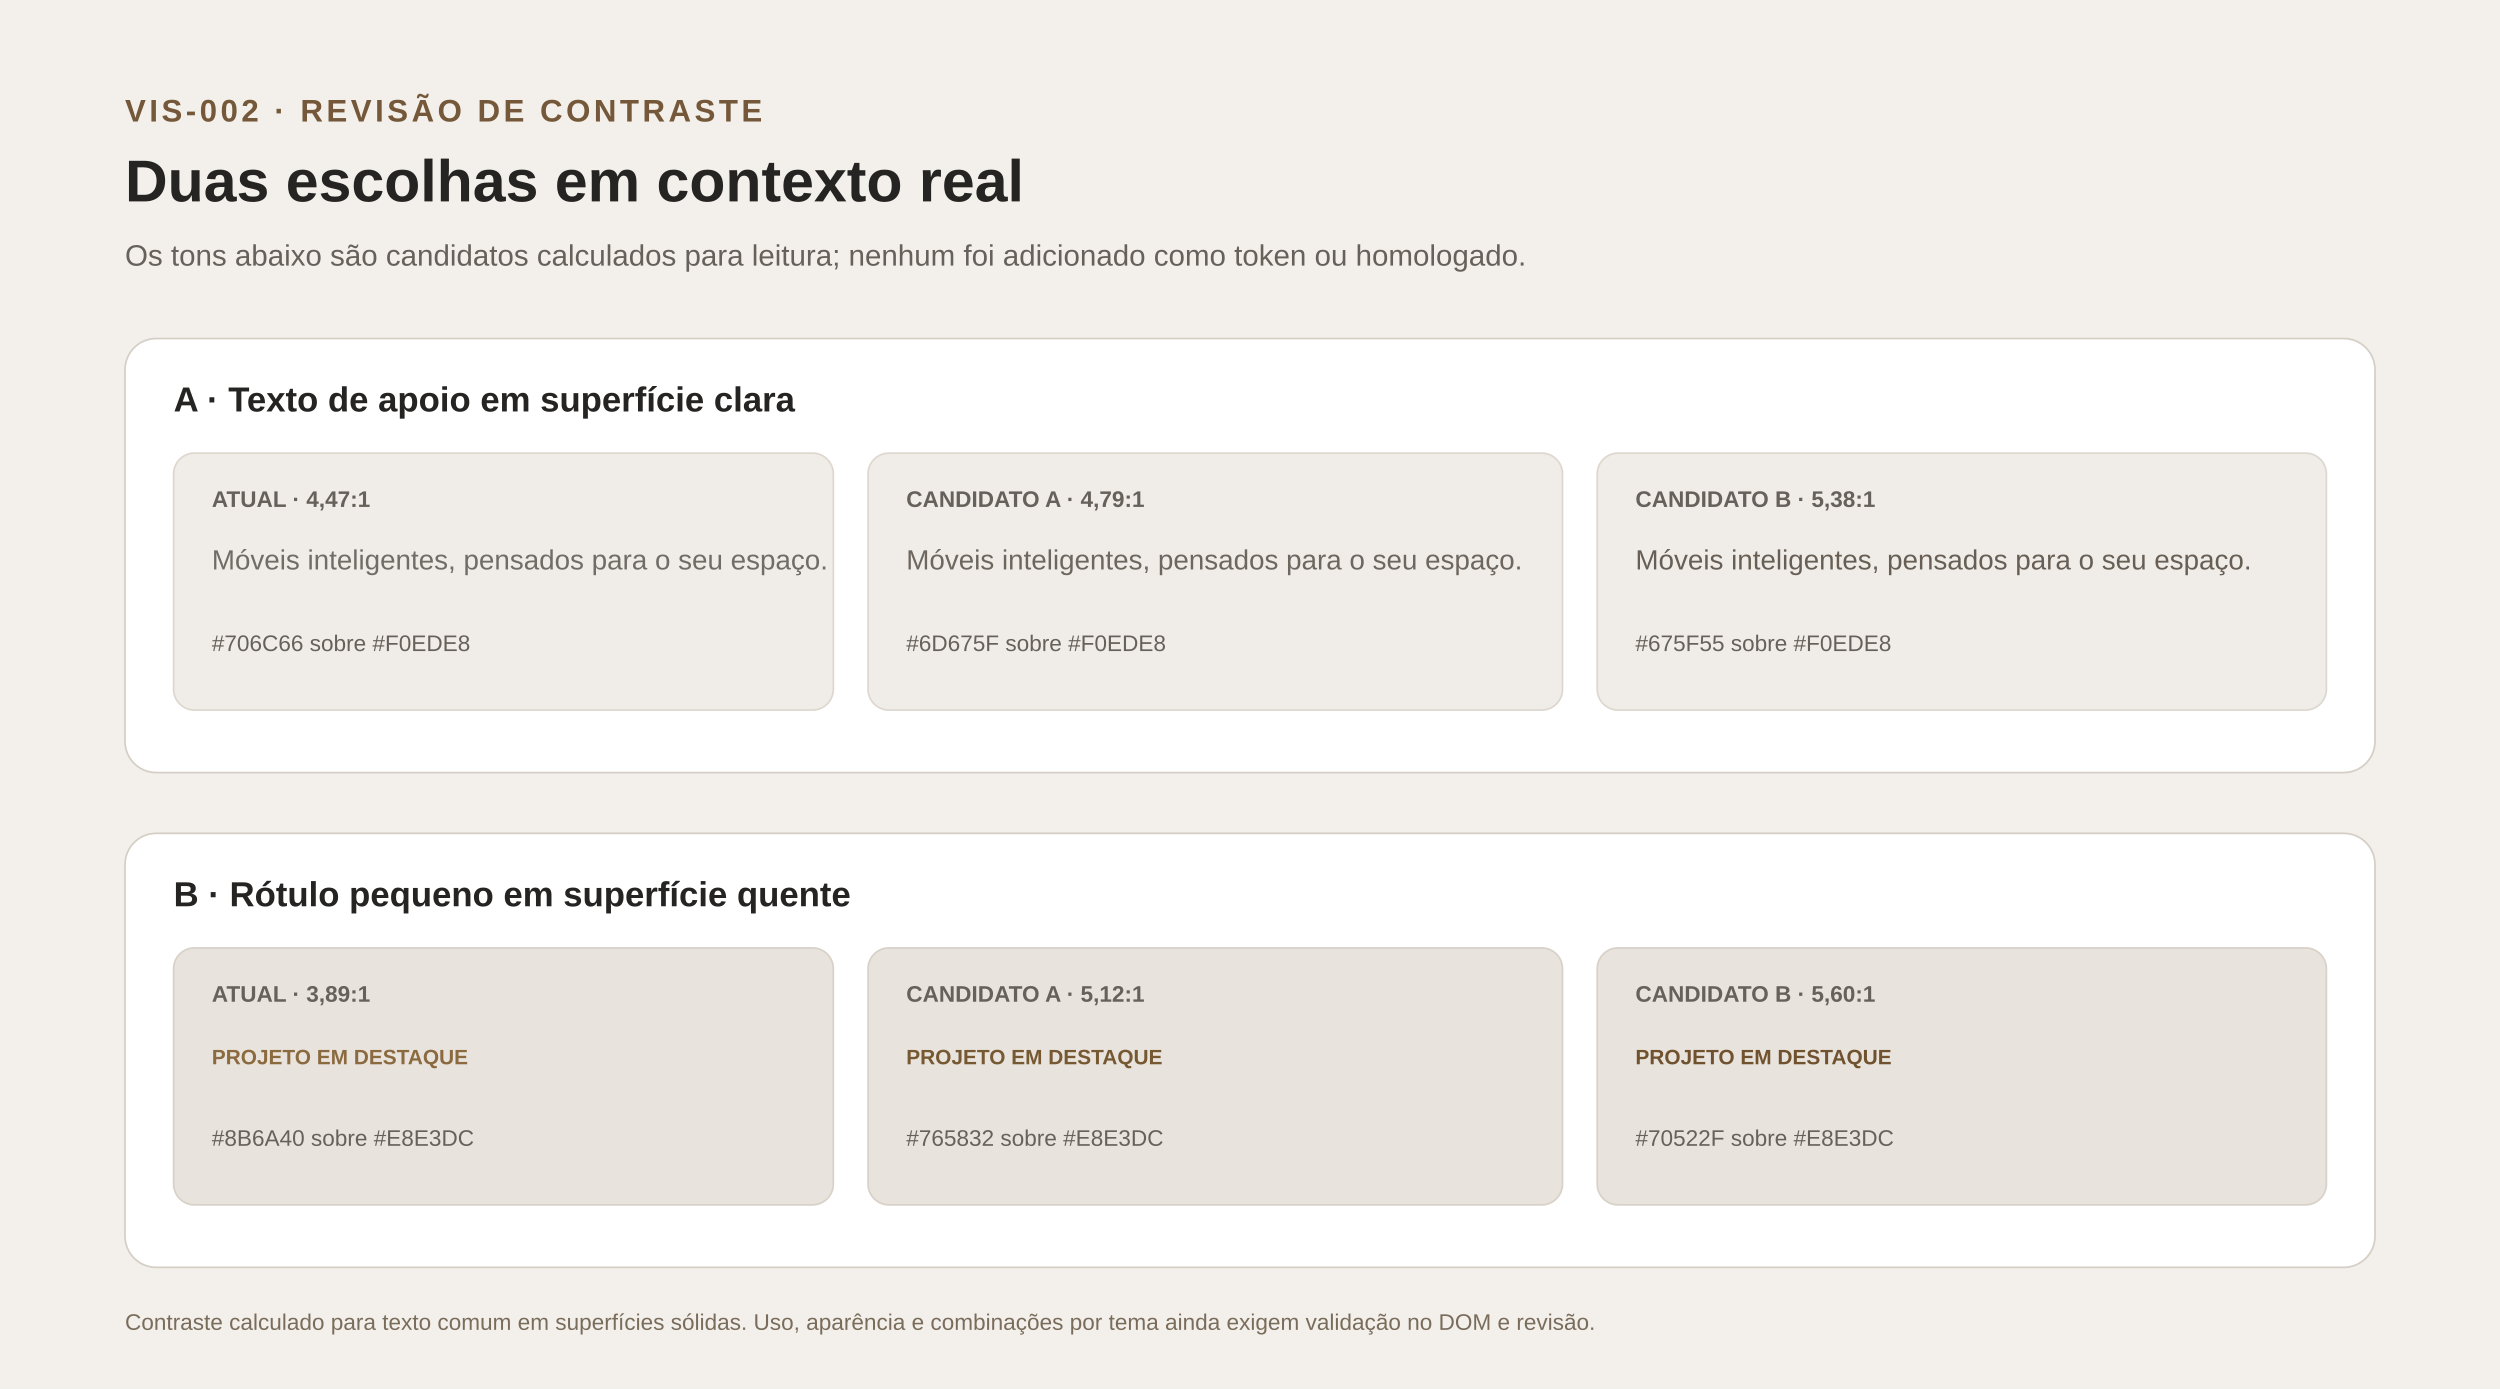
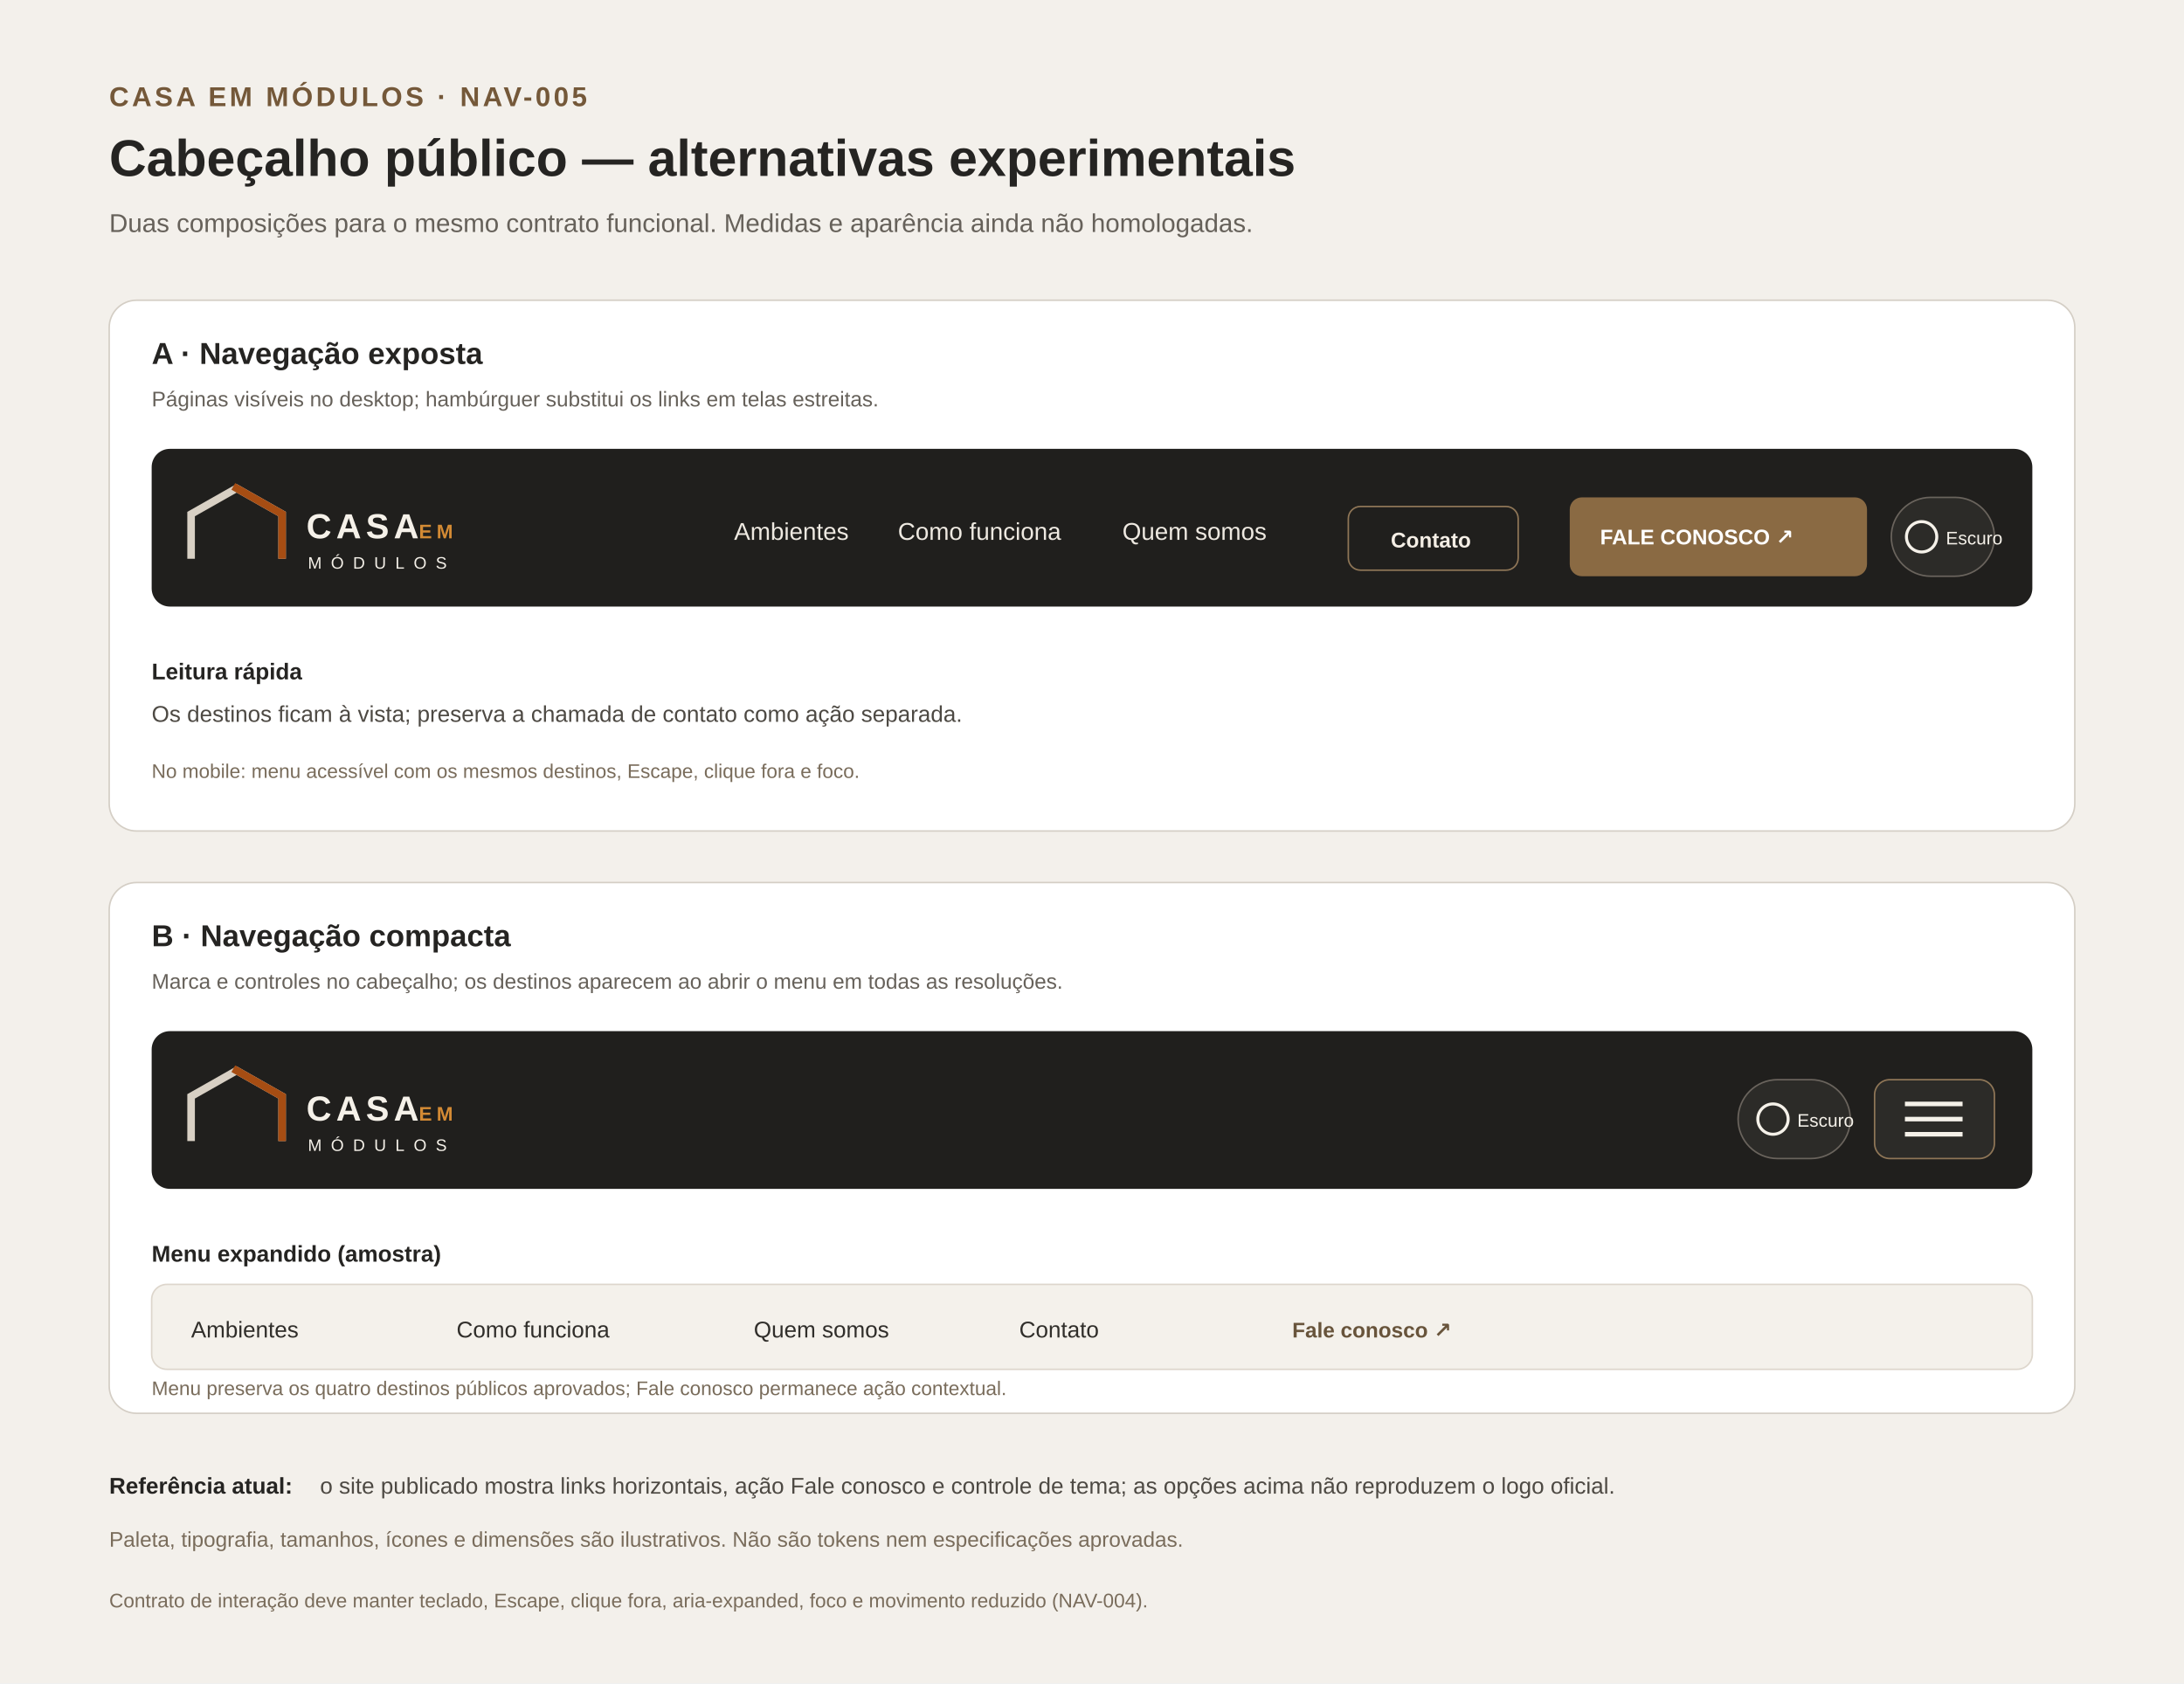
- <svg xmlns="http://www.w3.org/2000/svg" width="1440" height="800" viewBox="0 0 1440 800">
-   <rect width="1440" height="800" fill="#f3f0eb" />
-   <text x="72" y="70" font-family="Arial,sans-serif" font-size="18" font-weight="700" fill="#745839" letter-spacing="2">VIS-002 · REVISÃO DE CONTRASTE</text>
-   <text x="72" y="116" font-family="Arial,sans-serif" font-size="34" font-weight="700" fill="#252422">Duas escolhas em contexto real</text>
-   <text x="72" y="153" font-family="Arial,sans-serif" font-size="17" fill="#66615a">Os tons abaixo são candidatos calculados para leitura; nenhum foi adicionado como token ou homologado.</text>
-   <g transform="translate(72 195)">
-     <rect width="1296" height="250" rx="18" fill="#fff" stroke="#d4cec5" />
-     <text x="28" y="42" font-family="Arial,sans-serif" font-size="20" font-weight="700" fill="#252422">A · Texto de apoio em superfície clara</text>
-     <rect x="28" y="66" width="380" height="148" rx="12" fill="#F0EDE8" stroke="#ddd7cf" />
-     <text x="50" y="97" font-family="Arial,sans-serif" font-size="13" font-weight="700" fill="#66615a">ATUAL · 4,47:1</text>
-     <text x="50" y="133" font-family="Arial,sans-serif" font-size="16" fill="#706C66">Móveis inteligentes, pensados para o seu espaço.</text>
-     <text x="50" y="180" font-family="Arial,sans-serif" font-size="13" fill="#66615a">#706C66 sobre #F0EDE8</text>
-     <rect x="428" y="66" width="400" height="148" rx="12" fill="#F0EDE8" stroke="#ddd7cf" />
-     <text x="450" y="97" font-family="Arial,sans-serif" font-size="13" font-weight="700" fill="#66615a">CANDIDATO A · 4,79:1</text>
-     <text x="450" y="133" font-family="Arial,sans-serif" font-size="16" fill="#6D675F">Móveis inteligentes, pensados para o seu espaço.</text>
-     <text x="450" y="180" font-family="Arial,sans-serif" font-size="13" fill="#66615a">#6D675F sobre #F0EDE8</text>
-     <rect x="848" y="66" width="420" height="148" rx="12" fill="#F0EDE8" stroke="#ddd7cf" />
-     <text x="870" y="97" font-family="Arial,sans-serif" font-size="13" font-weight="700" fill="#66615a">CANDIDATO B · 5,38:1</text>
-     <text x="870" y="133" font-family="Arial,sans-serif" font-size="16" fill="#675F55">Móveis inteligentes, pensados para o seu espaço.</text>
-     <text x="870" y="180" font-family="Arial,sans-serif" font-size="13" fill="#66615a">#675F55 sobre #F0EDE8</text>
+ <svg xmlns="http://www.w3.org/2000/svg" width="1440" height="1110" viewBox="0 0 1440 1110">
+   <rect width="1440" height="1110" fill="#f3f0eb" />
+   <text x="72" y="70" font-family="Arial,sans-serif" font-size="18" font-weight="700" fill="#745839" letter-spacing="2">CASA EM MÓDULOS · NAV-005</text>
+   <text x="72" y="116" font-family="Arial,sans-serif" font-size="34" font-weight="700" fill="#252422">Cabeçalho público — alternativas experimentais</text>
+   <text x="72" y="153" font-family="Arial,sans-serif" font-size="17" fill="#66615a">Duas composições para o mesmo contrato funcional. Medidas e aparência ainda não homologadas.</text>
+   <g transform="translate(72 198)">
+     <rect width="1296" height="350" rx="18" fill="#fff" stroke="#d4cec5" />
+     <text x="28" y="42" font-family="Arial,sans-serif" font-size="20" font-weight="700" fill="#252422">A · Navegação exposta</text>
+     <text x="28" y="70" font-family="Arial,sans-serif" font-size="14" fill="#66615a">Páginas visíveis no desktop; hambúrguer substitui os links em telas estreitas.</text>
+     <rect x="28" y="98" width="1240" height="104" rx="12" fill="#201f1d" />
+     <g transform="translate(52 121)" fill="none" stroke-linecap="square" stroke-width="5">
+       <path d="M2 47V20L32 3 62 20V47" stroke="#d8d0c4" />
+       <path d="M32 3L62 20V47" stroke="#A64D13" />
+     </g>
+     <text x="130" y="157" font-family="Arial,sans-serif" font-size="23" font-weight="700" letter-spacing="3" fill="#f5f1e9">CASA<tspan fill="#D38A34" font-size="13"> EM</tspan>
+     </text>
+     <text x="131" y="177" font-family="Arial,sans-serif" font-size="11" letter-spacing="6" fill="#f5f1e9">MÓDULOS</text>
+     <text x="412" y="158" font-family="Arial,sans-serif" font-size="16" fill="#eee9e1">Ambientes</text>
+     <text x="520" y="158" font-family="Arial,sans-serif" font-size="16" fill="#eee9e1">Como funciona</text>
+     <text x="668" y="158" font-family="Arial,sans-serif" font-size="16" fill="#eee9e1">Quem somos</text>
+     <rect x="817" y="136" width="112" height="42" rx="8" fill="none" stroke="#8f7657" />
+     <text x="845" y="163" font-family="Arial,sans-serif" font-size="14" font-weight="700" fill="#f4eee5">Contato</text>
+     <rect x="963" y="130" width="196" height="52" rx="8" fill="#8a6a43" />
+     <text x="983" y="161" font-family="Arial,sans-serif" font-size="14" font-weight="700" fill="#fff">FALE CONOSCO ↗</text>
+     <rect x="1175" y="130" width="68" height="52" rx="26" fill="#2c2b28" stroke="#6a645d" />
+     <circle cx="1195" cy="156" r="10" fill="none" stroke="#f5f1e9" stroke-width="2" />
+     <text x="1211" y="161" font-family="Arial,sans-serif" font-size="12" fill="#f5f1e9">Escuro</text>
+     <text x="28" y="250" font-family="Arial,sans-serif" font-size="15" font-weight="700" fill="#252422">Leitura rápida</text>
+     <text x="28" y="278" font-family="Arial,sans-serif" font-size="15" fill="#4d4943">Os destinos ficam à vista; preserva a chamada de contato como ação separada.</text>
+     <text x="28" y="315" font-family="Arial,sans-serif" font-size="13" fill="#796c5b">No mobile: menu acessível com os mesmos destinos, Escape, clique fora e foco.</text>
  </g>
-   <g transform="translate(72 480)">
-     <rect width="1296" height="250" rx="18" fill="#fff" stroke="#d4cec5" />
-     <text x="28" y="42" font-family="Arial,sans-serif" font-size="20" font-weight="700" fill="#252422">B · Rótulo pequeno em superfície quente</text>
-     <rect x="28" y="66" width="380" height="148" rx="12" fill="#E8E3DC" stroke="#d8d1c8" />
-     <text x="50" y="97" font-family="Arial,sans-serif" font-size="13" font-weight="700" fill="#66615a">ATUAL · 3,89:1</text>
-     <text x="50" y="133" font-family="Arial,sans-serif" font-size="12" font-weight="700" fill="#8B6A40">PROJETO EM DESTAQUE</text>
-     <text x="50" y="180" font-family="Arial,sans-serif" font-size="13" fill="#66615a">#8B6A40 sobre #E8E3DC</text>
-     <rect x="428" y="66" width="400" height="148" rx="12" fill="#E8E3DC" stroke="#d8d1c8" />
-     <text x="450" y="97" font-family="Arial,sans-serif" font-size="13" font-weight="700" fill="#66615a">CANDIDATO A · 5,12:1</text>
-     <text x="450" y="133" font-family="Arial,sans-serif" font-size="12" font-weight="700" fill="#765832">PROJETO EM DESTAQUE</text>
-     <text x="450" y="180" font-family="Arial,sans-serif" font-size="13" fill="#66615a">#765832 sobre #E8E3DC</text>
-     <rect x="848" y="66" width="420" height="148" rx="12" fill="#E8E3DC" stroke="#d8d1c8" />
-     <text x="870" y="97" font-family="Arial,sans-serif" font-size="13" font-weight="700" fill="#66615a">CANDIDATO B · 5,60:1</text>
-     <text x="870" y="133" font-family="Arial,sans-serif" font-size="12" font-weight="700" fill="#70522F">PROJETO EM DESTAQUE</text>
-     <text x="870" y="180" font-family="Arial,sans-serif" font-size="13" fill="#66615a">#70522F sobre #E8E3DC</text>
+   <g transform="translate(72 582)">
+     <rect width="1296" height="350" rx="18" fill="#fff" stroke="#d4cec5" />
+     <text x="28" y="42" font-family="Arial,sans-serif" font-size="20" font-weight="700" fill="#252422">B · Navegação compacta</text>
+     <text x="28" y="70" font-family="Arial,sans-serif" font-size="14" fill="#66615a">Marca e controles no cabeçalho; os destinos aparecem ao abrir o menu em todas as resoluções.</text>
+     <rect x="28" y="98" width="1240" height="104" rx="12" fill="#201f1d" />
+     <g transform="translate(52 121)" fill="none" stroke-linecap="square" stroke-width="5">
+       <path d="M2 47V20L32 3 62 20V47" stroke="#d8d0c4" />
+       <path d="M32 3L62 20V47" stroke="#A64D13" />
+     </g>
+     <text x="130" y="157" font-family="Arial,sans-serif" font-size="23" font-weight="700" letter-spacing="3" fill="#f5f1e9">CASA<tspan fill="#D38A34" font-size="13"> EM</tspan>
+     </text>
+     <text x="131" y="177" font-family="Arial,sans-serif" font-size="11" letter-spacing="6" fill="#f5f1e9">MÓDULOS</text>
+     <rect x="1074" y="130" width="74" height="52" rx="26" fill="#2c2b28" stroke="#6a645d" />
+     <circle cx="1097" cy="156" r="10" fill="none" stroke="#f5f1e9" stroke-width="2" />
+     <text x="1113" y="161" font-family="Arial,sans-serif" font-size="12" fill="#f5f1e9">Escuro</text>
+     <rect x="1164" y="130" width="79" height="52" rx="10" fill="#2c2b28" stroke="#8f7657" />
+     <path d="M1184 146h38M1184 156h38M1184 166h38" stroke="#f5f1e9" stroke-width="3" />
+     <text x="28" y="250" font-family="Arial,sans-serif" font-size="15" font-weight="700" fill="#252422">Menu expandido (amostra)</text>
+     <rect x="28" y="265" width="1240" height="56" rx="10" fill="#f4f1eb" stroke="#ddd6cc" />
+     <text x="54" y="300" font-family="Arial,sans-serif" font-size="15" fill="#302e2a">Ambientes</text>
+     <text x="229" y="300" font-family="Arial,sans-serif" font-size="15" fill="#302e2a">Como funciona</text>
+     <text x="425" y="300" font-family="Arial,sans-serif" font-size="15" fill="#302e2a">Quem somos</text>
+     <text x="600" y="300" font-family="Arial,sans-serif" font-size="15" fill="#302e2a">Contato</text>
+     <text x="780" y="300" font-family="Arial,sans-serif" font-size="14" font-weight="700" fill="#68543b">Fale conosco ↗</text>
+     <text x="28" y="338" font-family="Arial,sans-serif" font-size="13" fill="#796c5b">Menu preserva os quatro destinos públicos aprovados; Fale conosco permanece ação contextual.</text>
  </g>
-   <text x="72" y="766" font-family="Arial,sans-serif" font-size="13" fill="#796c5b">Contraste calculado para texto comum em superfícies sólidas. Uso, aparência e combinações por tema ainda exigem validação no DOM e revisão.</text>
+   <text x="72" y="985" font-family="Arial,sans-serif" font-size="15" font-weight="700" fill="#252422">Referência atual:</text>
+   <text x="211" y="985" font-family="Arial,sans-serif" font-size="15" fill="#4d4943">o site publicado mostra links horizontais, ação Fale conosco e controle de tema; as opções acima não reproduzem o logo oficial.</text>
+   <text x="72" y="1020" font-family="Arial,sans-serif" font-size="14" fill="#796c5b">Paleta, tipografia, tamanhos, ícones e dimensões são ilustrativos. Não são tokens nem especificações aprovadas.</text>
+   <text x="72" y="1060" font-family="Arial,sans-serif" font-size="13" fill="#796c5b">Contrato de interação deve manter teclado, Escape, clique fora, aria-expanded, foco e movimento reduzido (NAV-004).</text>
</svg>
